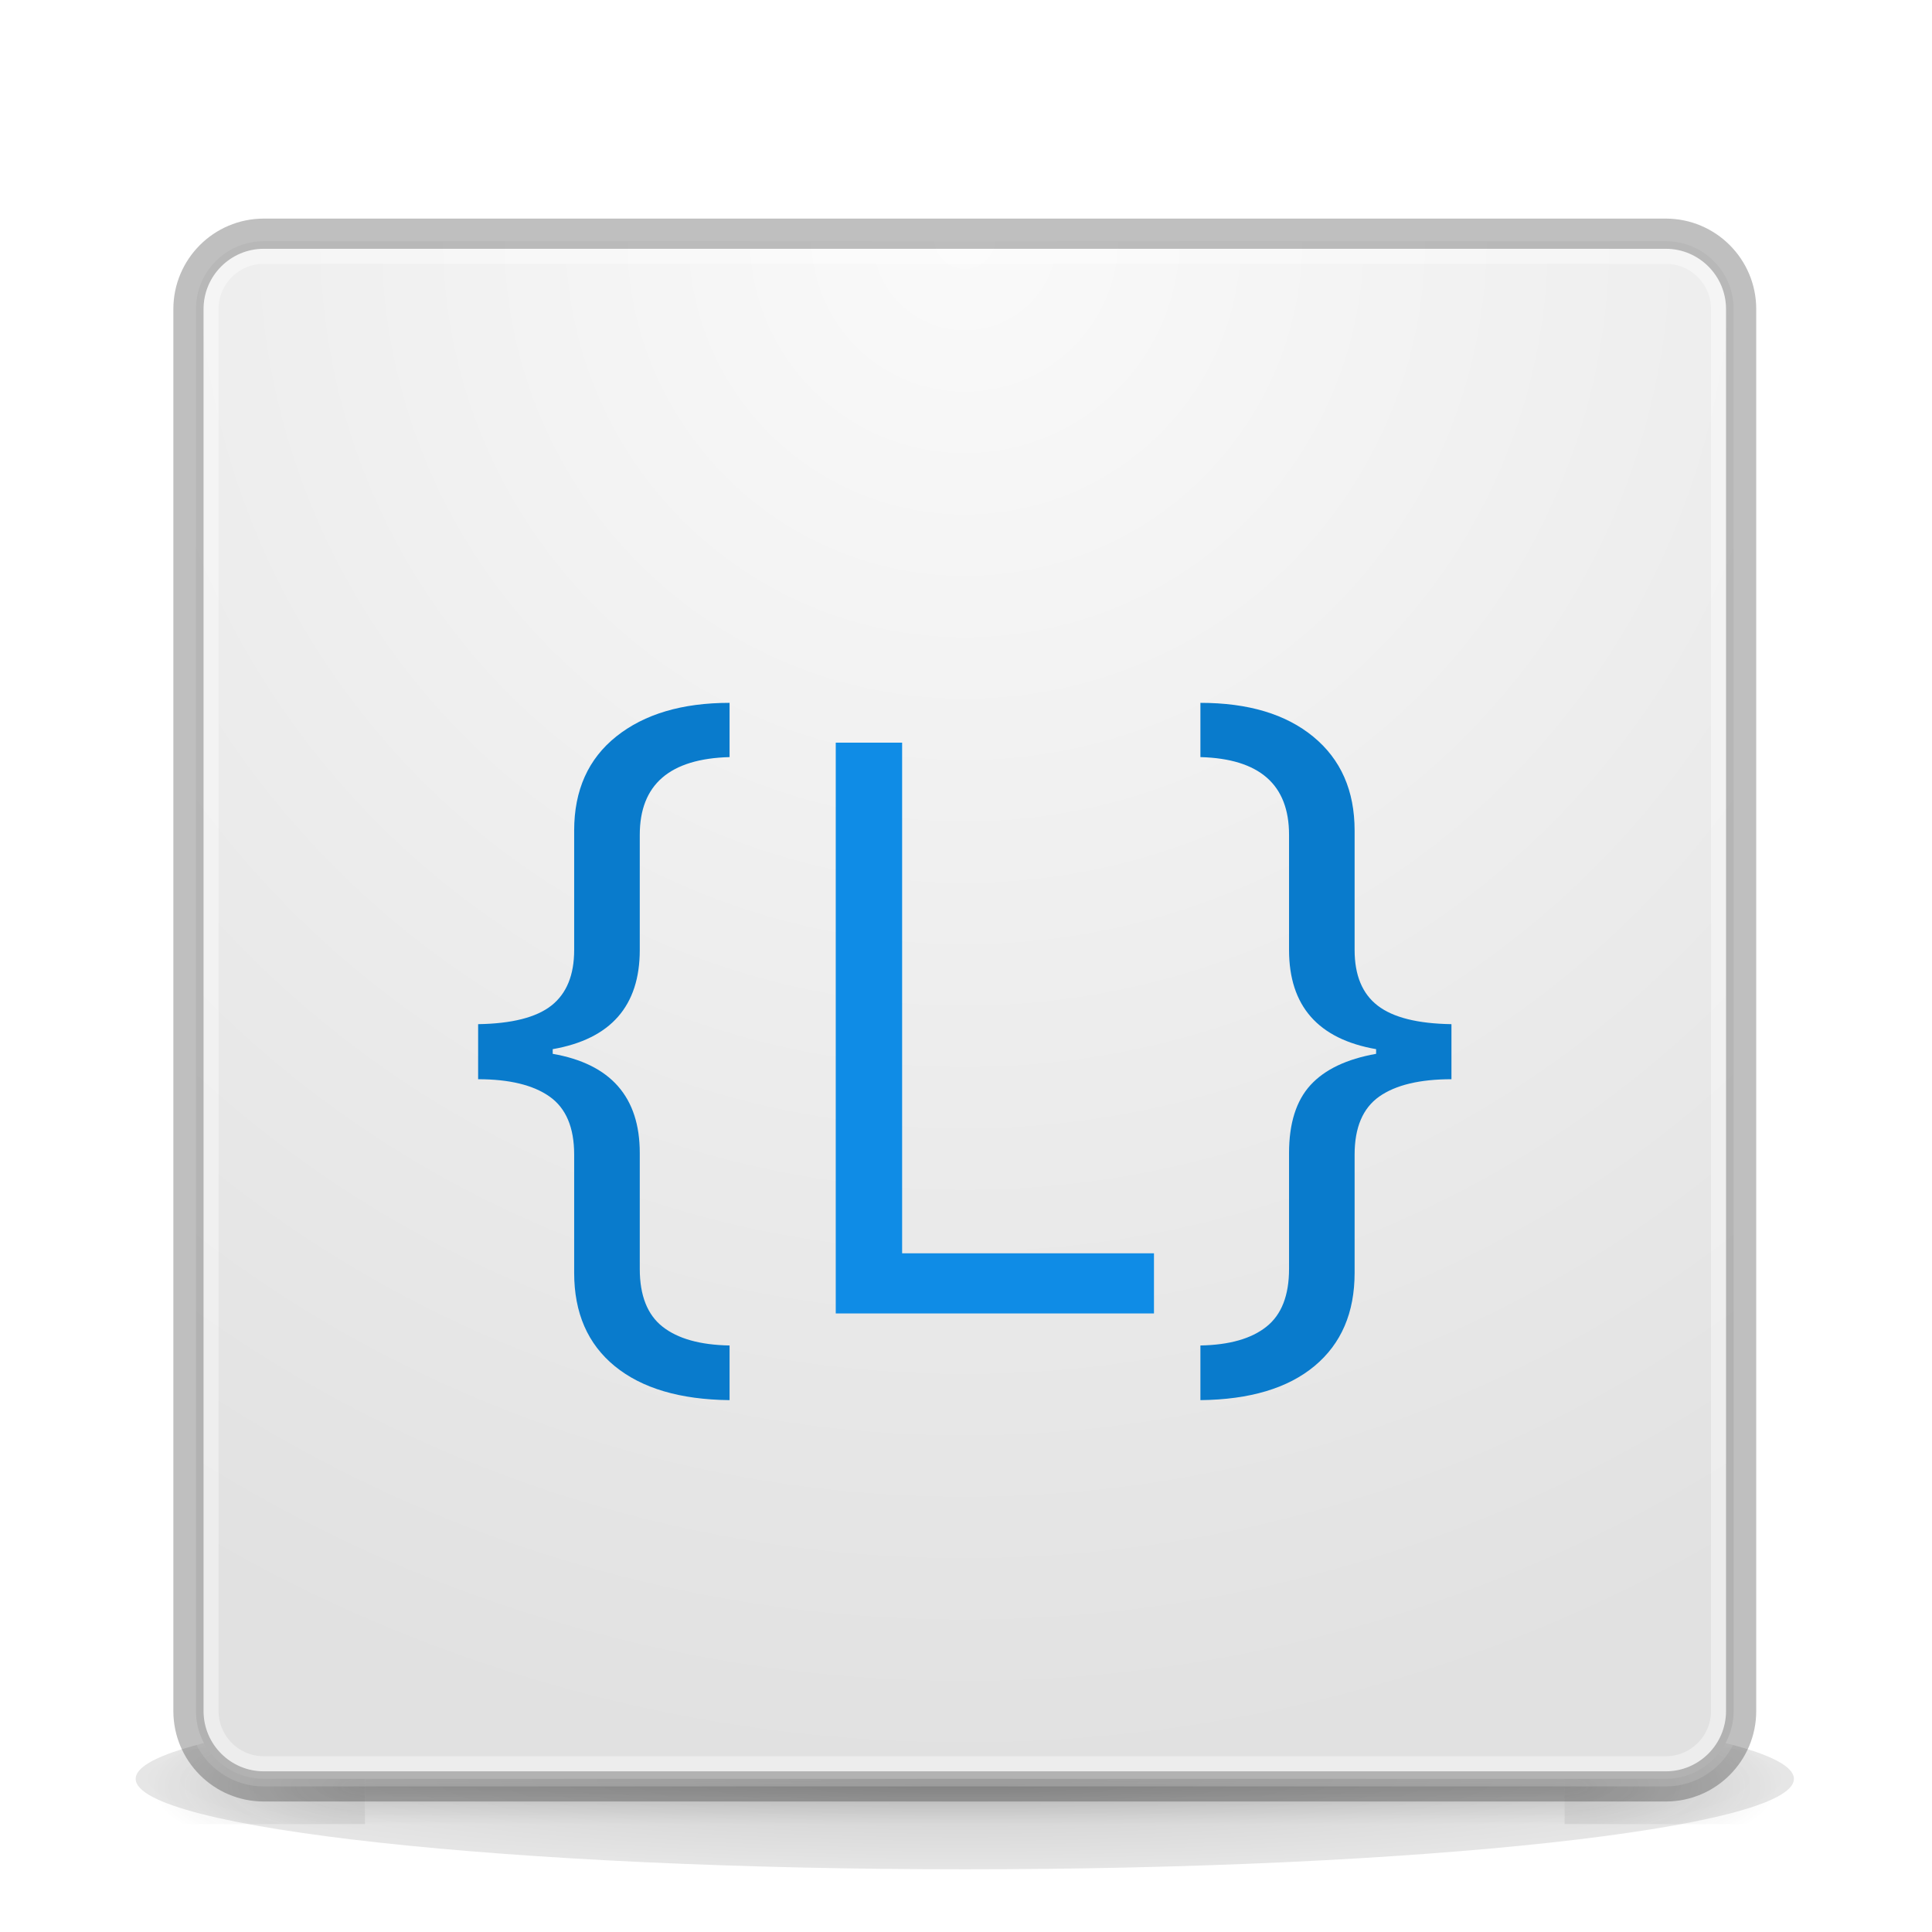
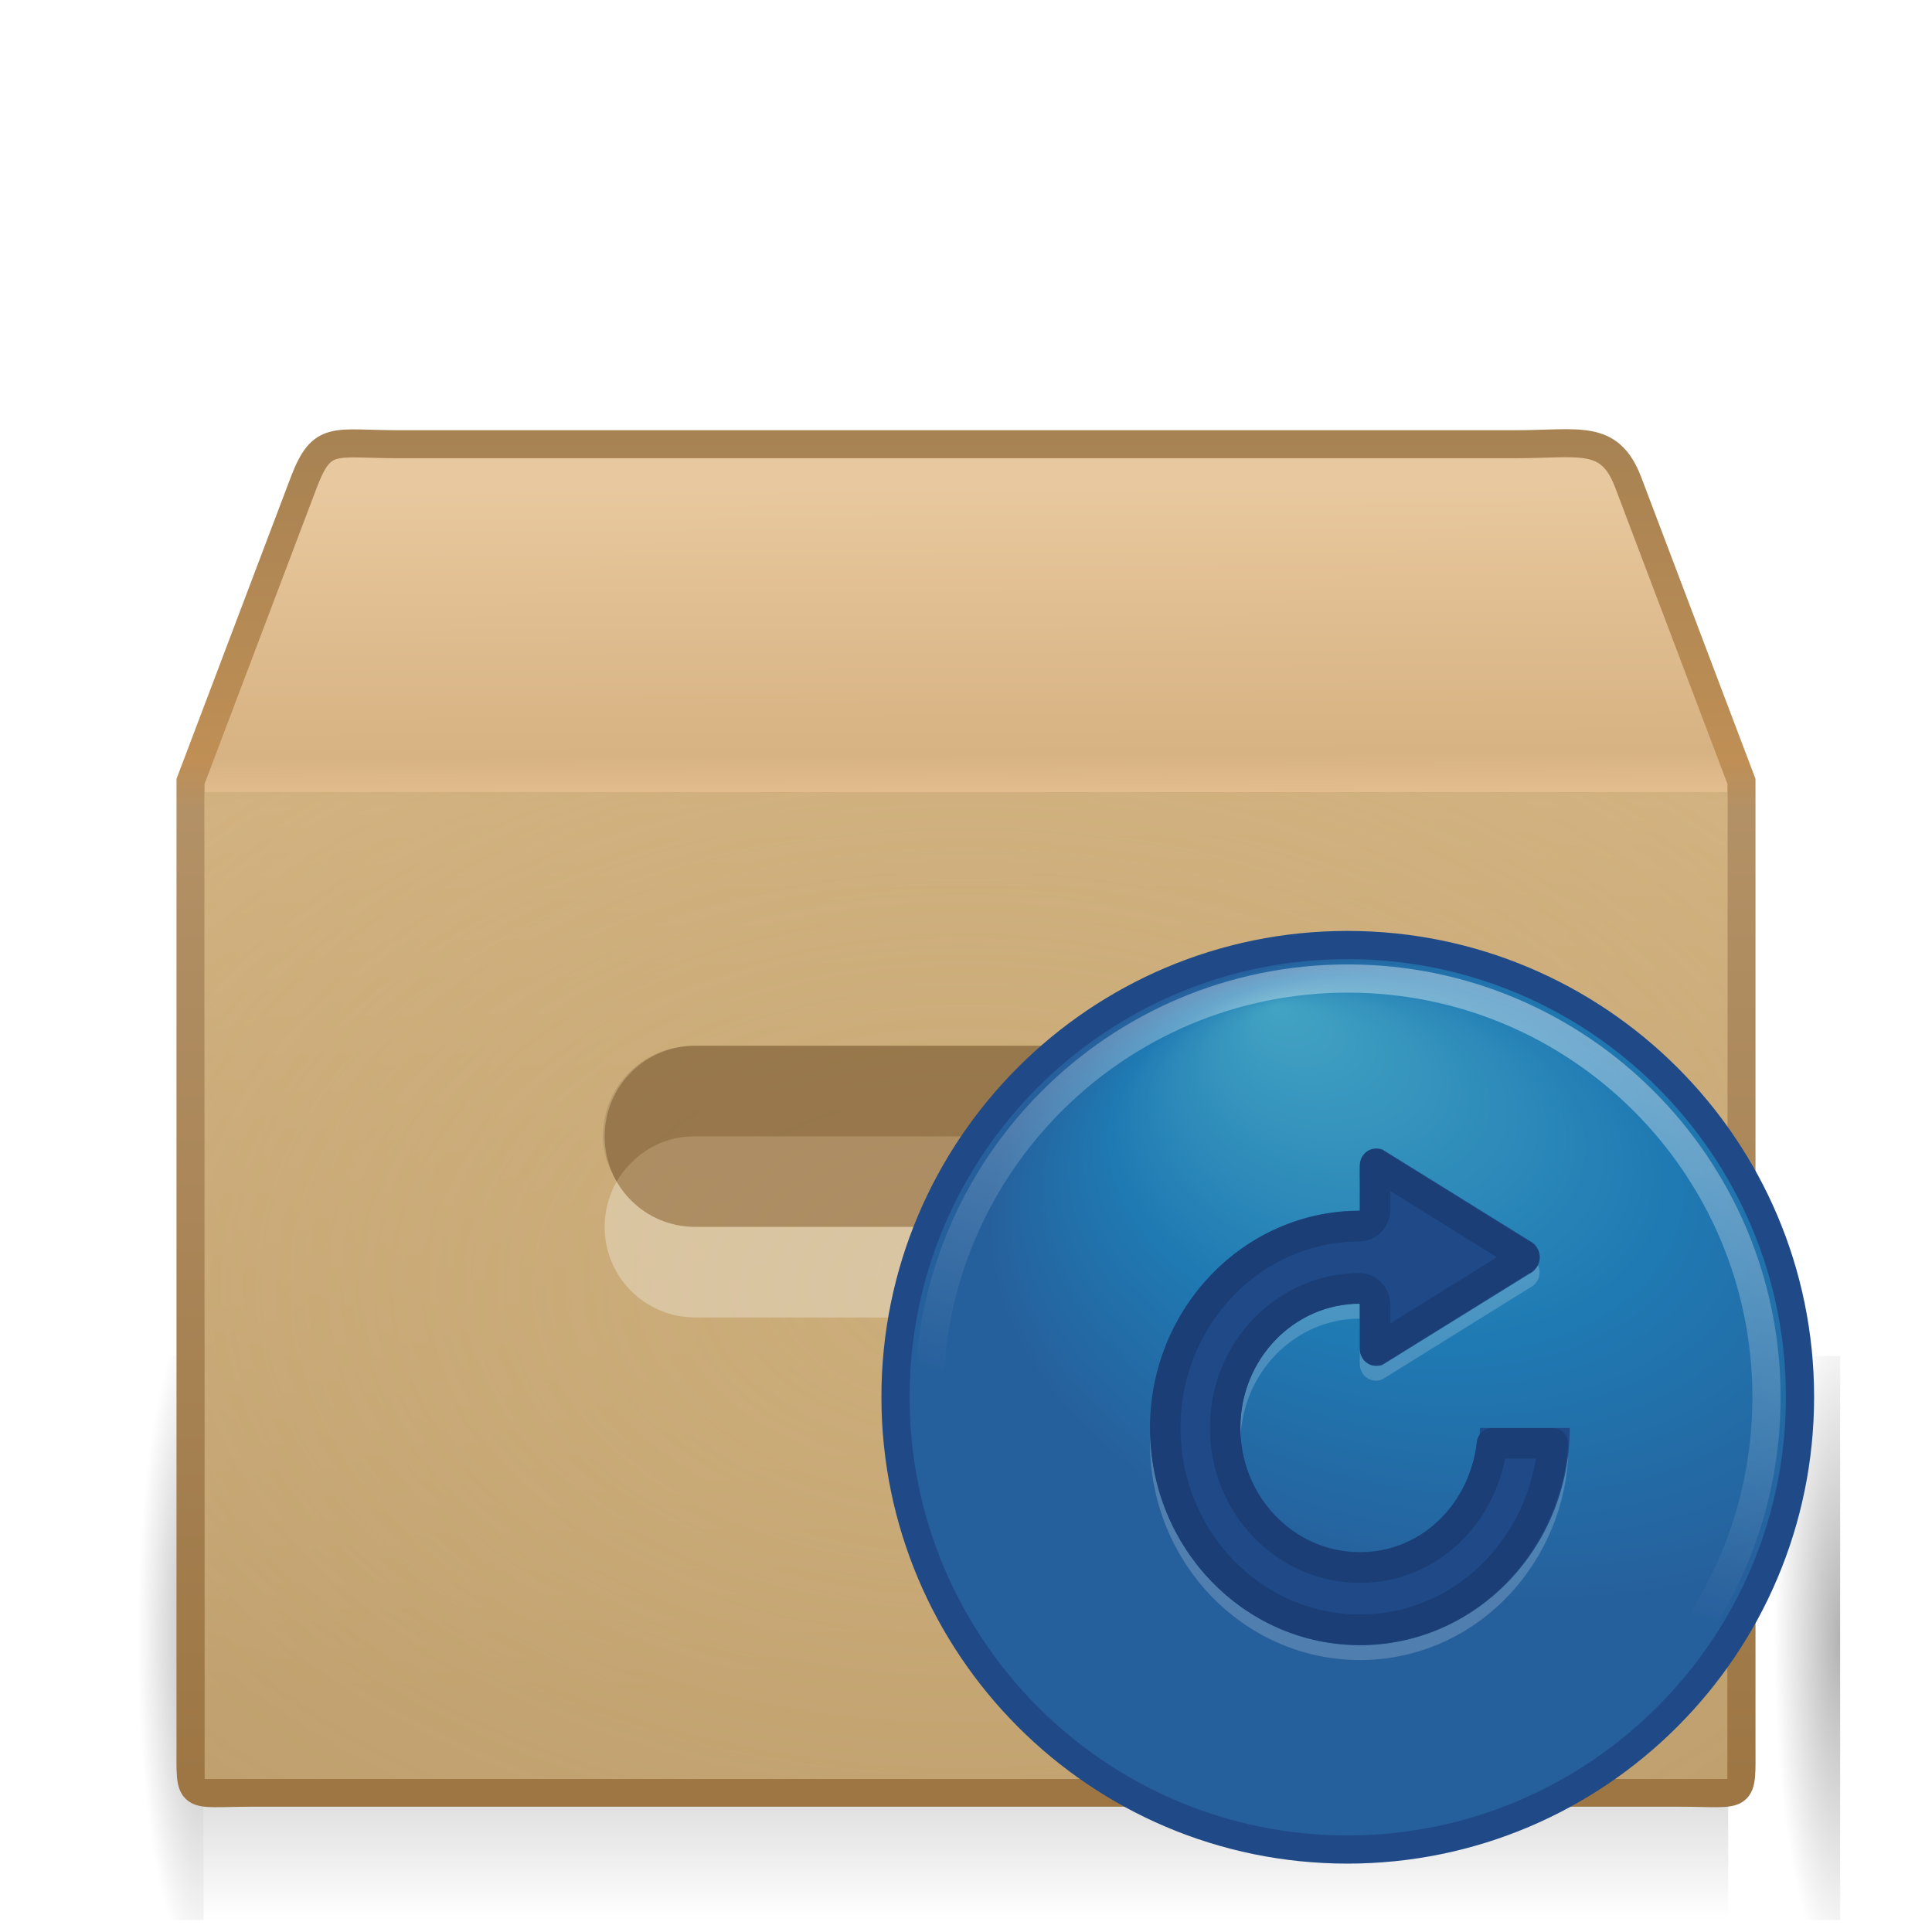
- <svg xmlns="http://www.w3.org/2000/svg" width="100%" height="100%" viewBox="0 0 48 48" version="1.1" xml:space="preserve" style="fill-rule:evenodd;clip-rule:evenodd;stroke-linecap:round;stroke-linejoin:round;">
-   <rect x="0" y="0" width="48" height="48" style="fill:none;" />
-   <g>
-     <g>
-       <path d="M44.569,44.195c-0.002,1.233 -9.3,2.247 -20.599,2.247c-11.299,0 -20.597,-1.014 -20.599,-2.247l0,0c0,-1.233 9.299,-2.247 20.599,-2.247c11.3,0 20.599,1.014 20.599,2.247l0,0Z" style="fill:url(#_Radial1);fill-rule:nonzero;" />
-       <g opacity="0.4">
-         <rect x="38.872" y="43.446" width="5.322" height="1.873" style="fill:url(#_Radial2);" />
-         <rect x="3.745" y="43.446" width="5.322" height="1.873" style="fill:url(#_Radial3);" />
-         <rect x="9.068" y="43.446" width="29.805" height="1.873" style="fill:url(#_Linear4);" />
+ <svg xmlns="http://www.w3.org/2000/svg" style="isolation:isolate" viewBox="0 0 128 128" width="128" height="128">
+   <defs>
+     <clipPath id="_clipPath_dFczYKQ8ZQGORPXOfC5prvewBWl58MlQ">
+       <rect width="128" height="128" />
+     </clipPath>
+   </defs>
+   <g clip-path="url(#_clipPath_dFczYKQ8ZQGORPXOfC5prvewBWl58MlQ)">
+     <g id="software-properties">
+       <g id="layer1">
+         <g id="g3305" style="opacity:0.3;">
+           <radialGradient id="_rgradient_0" fx="0%" fy="50%" cx="0%" cy="50%" r="59.204%">
+             <stop offset="0%" stop-opacity="1" style="stop-color:rgb(0,0,0)" />
+             <stop offset="100%" stop-opacity="0" style="stop-color:rgb(0,0,0)" />
+           </radialGradient>
+           <rect x="6.085" y="89.841" width="7.399" height="37.365" transform="matrix(-1,0,0,-1,19.569,217.047)" fill="url(#_rgradient_0)" />
+           <linearGradient id="_lgradient_0" x1="24.149%" y1="100.002%" x2="24.149%" y2="-0.003%">
+             <stop offset="0%" stop-opacity="0" style="stop-color:rgb(0,0,0)" />
+             <stop offset="50%" stop-opacity="1" style="stop-color:rgb(0,0,0)" />
+             <stop offset="100%" stop-opacity="0" style="stop-color:rgb(0,0,0)" />
+           </linearGradient>
+           <rect x="13.484" y="89.841" width="101.012" height="37.365" transform="matrix(1,0,0,1,0,0)" fill="url(#_lgradient_0)" />
+           <radialGradient id="_rgradient_1" fx="0%" fy="50%" cx="0%" cy="50%" r="59.204%">
+             <stop offset="0%" stop-opacity="1" style="stop-color:rgb(0,0,0)" />
+             <stop offset="100%" stop-opacity="0" style="stop-color:rgb(0,0,0)" />
+           </radialGradient>
+           <rect x="114.516" y="89.841" width="7.399" height="37.365" transform="matrix(-1,0,0,-1,236.431,217.047)" fill="url(#_rgradient_1)" />
+         </g>
+         <linearGradient id="_lgradient_1" x1="54.288%" y1="0.51%" x2="54.832%" y2="95.159%">
+           <stop offset="2.174%" stop-opacity="1" style="stop-color:rgb(232,200,158)" />
+           <stop offset="23.478%" stop-opacity="1" style="stop-color:rgb(215,178,130)" />
+           <stop offset="27.391%" stop-opacity="1" style="stop-color:rgb(230,192,144)" />
+           <stop offset="97.391%" stop-opacity="1" style="stop-color:rgb(159,122,74)" />
+         </linearGradient>
+         <linearGradient id="_lgradient_2" x1="29.184%" y1="-1.38%" x2="29.184%" y2="101.498%">
+           <stop offset="0%" stop-opacity="1" style="stop-color:rgb(167,130,83)" />
+           <stop offset="23.913%" stop-opacity="1" style="stop-color:rgb(191,143,85)" />
+           <stop offset="27.391%" stop-opacity="1" style="stop-color:rgb(179,145,102)" />
+           <stop offset="98.261%" stop-opacity="1" style="stop-color:rgb(157,118,68)" />
+         </linearGradient>
+         <path d=" M 26.436 29.431 L 100.359 29.431 C 104.674 29.431 106.616 28.72 107.856 31.913 L 115.378 51.773 L 115.378 115.505 C 115.378 119.361 115.636 118.772 111.321 118.772 L 32.449 118.772 L 16.679 118.772 C 12.364 118.772 12.622 119.361 12.622 115.505 L 12.622 51.773 L 20.144 31.913 C 21.349 28.784 22.121 29.431 26.436 29.431 Z " fill="url(#_lgradient_1)" vector-effect="non-scaling-stroke" stroke-width="1.857" stroke="url(#_lgradient_2)" stroke-linejoin="miter" stroke-linecap="round" stroke-miterlimit="4" />
+         <radialGradient id="_rgradient_2" fx="50%" fy="50%" cx="50%" cy="50%" r="270%">
+           <stop offset="0%" stop-opacity="1" style="stop-color:rgb(203,173,122)" />
+           <stop offset="100%" stop-opacity="0" style="stop-color:rgb(203,174,125)" />
+         </radialGradient>
+         <rect x="13.558" y="52.477" width="100.884" height="65.388" transform="matrix(1,0,0,1,0,0)" fill="url(#_rgradient_2)" />
+         <g opacity="0.505">
+           <linearGradient id="_lgradient_3" x1="50%" y1="62.271%" x2="115.231%" y2="115.648%">
+             <stop offset="0%" stop-opacity="0" style="stop-color:rgb(255,255,255)" />
+             <stop offset="100%" stop-opacity="0" style="stop-color:rgb(255,255,255)" />
+           </linearGradient>
+           <path d=" M 28.786 31.946 L 98.085 31.946 C 102.131 31.946 104.634 33.327 106.329 37.124 L 112.165 53.06 L 112.165 110.514 C 112.165 114.14 110.113 115.966 106.068 115.966 L 21.531 115.966 C 17.485 115.966 15.835 113.958 15.835 110.332 L 15.835 53.06 L 21.483 36.782 C 22.613 33.84 24.74 31.946 28.786 31.946 Z " fill="none" vector-effect="non-scaling-stroke" stroke-width="1.386" stroke="url(#_lgradient_3)" stroke-linejoin="miter" stroke-linecap="butt" stroke-miterlimit="4" />
+         </g>
+         <g opacity="0.3">
+           <linearGradient id="_lgradient_4" x1="-1.22%" y1="0%" x2="101.22%" y2="0%">
+             <stop offset="0%" stop-opacity="0" style="stop-color:rgb(255,255,255)" />
+             <stop offset="16.682%" stop-opacity="1" style="stop-color:rgb(255,255,255)" />
+             <stop offset="83.238%" stop-opacity="1" style="stop-color:rgb(255,255,255)" />
+             <stop offset="100%" stop-opacity="0" style="stop-color:rgb(255,255,255)" />
+           </linearGradient>
+           <line x1="12.624" y1="51.542" x2="115.376" y2="51.542" vector-effect="non-scaling-stroke" stroke-width="1.868" stroke="url(#_lgradient_4)" stroke-linejoin="miter" stroke-linecap="square" stroke-miterlimit="4" />
+         </g>
      </g>
-       <path d="M43.071,7.678c0,-0.93 -0.755,-1.685 -1.685,-1.685l-34.832,0c-0.93,0 -1.685,0.755 -1.685,1.685l0,34.831c0,0.931 0.755,1.686 1.685,1.686l34.832,0c0.93,0 1.685,-0.755 1.685,-1.686l0,-34.831Z" style="fill:url(#_Radial5);" />
-       <path d="M42.884,7.679c0,-0.827 -0.671,-1.499 -1.498,-1.499l-34.832,0c-0.827,0 -1.498,0.672 -1.498,1.499l0,34.831c0,0.827 0.671,1.498 1.498,1.498l34.832,0c0.827,0 1.498,-0.671 1.498,-1.498l0,-34.831Z" style="fill:none;stroke:url(#_Linear6);stroke-width:0.75px;" />
-       <path d="M42.884,7.679c0,-0.827 -0.671,-1.499 -1.498,-1.499l-34.832,0c-0.827,0 -1.498,0.672 -1.498,1.499l0,34.831c0,0.827 0.671,1.498 1.498,1.498l34.832,0c0.827,0 1.498,-0.671 1.498,-1.498l0,-34.831Z" style="fill:none;" />
-       <path d="M43.258,7.679c0,-1.034 -0.839,-1.873 -1.872,-1.873l-34.832,0c-1.033,0 -1.872,0.839 -1.872,1.873l0,34.831c0,1.034 0.839,1.873 1.872,1.873l34.832,0c1.033,0 1.872,-0.839 1.872,-1.873l0,-34.831Z" style="fill:none;stroke:#000;stroke-opacity:0.25;stroke-width:0.75px;stroke-linecap:butt;stroke-linejoin:miter;" />
-       <path d="M43.258,7.679c0,-1.034 -0.839,-1.873 -1.872,-1.873l-34.832,0c-1.033,0 -1.872,0.839 -1.872,1.873l0,34.831c0,1.034 0.839,1.873 1.872,1.873l34.832,0c1.033,0 1.872,-0.839 1.872,-1.873l0,-34.831Z" style="fill:none;" />
+       <g opacity="0.3">
+         <path d=" M 46.06 75.285 L 82.06 75.285 C 85.384 75.285 88.06 77.961 88.06 81.285 C 88.06 84.609 85.384 87.285 82.06 87.285 L 46.06 87.285 C 42.736 87.285 40.06 84.609 40.06 81.285 C 40.06 77.961 42.736 75.285 46.06 75.285 Z " fill="rgb(255,255,255)" />
+       </g>
+       <g opacity="0.8">
+         <path d=" M 46.06 69.285 L 82.06 69.285 C 85.384 69.285 88.06 71.961 88.06 75.285 C 88.06 78.609 85.384 81.285 82.06 81.285 L 46.06 81.285 C 42.736 81.285 40.06 78.609 40.06 75.285 C 40.06 71.961 42.736 69.285 46.06 69.285 Z " fill="rgb(141,103,56)" fill-opacity="0.737" />
+       </g>
+       <g opacity="0.1">
+         <path d=" M 45.94 69.285 C 42.616 69.285 39.94 71.961 39.94 75.285 C 39.94 76.403 40.326 77.39 40.854 78.285 C 41.897 76.52 43.735 75.285 45.94 75.285 L 81.94 75.285 C 84.146 75.285 85.984 76.52 87.026 78.285 C 87.555 77.39 87.94 76.403 87.94 75.285 C 87.94 71.961 85.264 69.285 81.94 69.285 L 45.94 69.285 Z " fill="rgb(0,0,0)" />
+       </g>
+       <g id="g6811">
+         <radialGradient id="_rgradient_3" fx="31.843%" fy="9.593%" cx="50%" cy="50%" r="50%" gradientTransform="matrix(1.431582 0.06163954 0.09953116 0.956718 -0.04614021 -0.04487365)">
+           <stop offset="0%" stop-opacity="1" style="stop-color:rgb(67,163,195)" />
+           <stop offset="42.174%" stop-opacity="1" style="stop-color:rgb(31,122,179)" />
+           <stop offset="75.128%" stop-opacity="1" style="stop-color:rgb(38,96,156)" />
+         </radialGradient>
+         <path d=" M 89.269 62.61 C 72.732 62.61 59.33 76.012 59.33 92.549 C 59.33 109.085 72.732 122.535 89.269 122.535 C 105.805 122.535 119.255 109.085 119.255 92.549 C 119.255 76.012 105.805 62.61 89.269 62.61 Z " fill="url(#_rgradient_3)" vector-effect="non-scaling-stroke" stroke-width="1.868" stroke="rgb(32,74,135)" stroke-linejoin="round" stroke-linecap="round" stroke-miterlimit="4" />
+         <g opacity="0.4">
+           <linearGradient id="_lgradient_5" x1="36.957%" y1="58.695%" x2="56.843%" y2="-2.776%">
+             <stop offset="0%" stop-opacity="0" style="stop-color:rgb(255,255,255)" />
+             <stop offset="100%" stop-opacity="1" style="stop-color:rgb(255,255,255)" />
+           </linearGradient>
+           <path d=" M 117.035 92.571 C 117.035 107.894 104.613 120.315 89.293 120.315 C 73.97 120.315 61.549 107.894 61.549 92.571 C 61.549 77.25 73.97 64.83 89.293 64.83 C 104.613 64.83 117.035 77.25 117.035 92.571 L 117.035 92.571 Z " fill="none" vector-effect="non-scaling-stroke" stroke-width="1.869" stroke="url(#_lgradient_5)" stroke-linejoin="miter" stroke-linecap="butt" stroke-miterlimit="4" />
+         </g>
+       </g>
    </g>
-     <path d="M15.895,28.646l0,2.881c0,0.659 0.189,1.138 0.567,1.435c0.379,0.298 0.933,0.453 1.664,0.466l0,1.358c-1.229,-0.013 -2.179,-0.294 -2.852,-0.844c-0.672,-0.55 -1.009,-1.322 -1.009,-2.318l0,-2.939c0,-0.673 -0.203,-1.153 -0.611,-1.441c-0.407,-0.287 -0.999,-0.431 -1.775,-0.431l0,-1.368c0.841,-0.013 1.449,-0.168 1.824,-0.465c0.375,-0.298 0.562,-0.757 0.562,-1.378l0,-2.968c0,-1.002 0.35,-1.782 1.048,-2.338c0.698,-0.556 1.636,-0.834 2.813,-0.834l0,1.348c-1.487,0.039 -2.231,0.683 -2.231,1.931l0,2.861c0,1.39 -0.721,2.212 -2.163,2.464l0,0.116c1.442,0.252 2.163,1.074 2.163,2.464Z" style="fill:#097bcc;fill-rule:nonzero;" />
-     <path d="M28.67,32.632l-7.906,0l0,-14.181l1.649,0l0,12.687l6.257,0l0,1.494Z" style="fill:#0f8ce6;fill-rule:nonzero;" />
-     <path d="M34.189,26.182l0,-0.116c-1.442,-0.252 -2.163,-1.074 -2.163,-2.464l0,-2.861c0,-1.248 -0.734,-1.892 -2.202,-1.931l0,-1.348c1.19,0 2.126,0.281 2.808,0.844c0.682,0.563 1.023,1.339 1.023,2.328l0,2.968c0,0.627 0.191,1.088 0.573,1.382c0.381,0.295 0.992,0.448 1.833,0.461l0,1.368c-0.789,0 -1.387,0.144 -1.795,0.431c-0.407,0.288 -0.611,0.768 -0.611,1.441l0,2.939c0,0.989 -0.331,1.76 -0.994,2.313c-0.663,0.553 -1.609,0.836 -2.837,0.849l0,-1.358c0.718,-0.013 1.264,-0.168 1.639,-0.466c0.375,-0.297 0.563,-0.776 0.563,-1.435l0,-2.881c0,-0.737 0.178,-1.3 0.533,-1.688c0.356,-0.388 0.899,-0.646 1.63,-0.776Z" style="fill:#097bcc;fill-rule:nonzero;" />
+     <g id="view-refresh">
+       <g opacity="0.19">
+         <path d=" M 91.159 78.123 C 91.133 78.123 91.097 78.141 91.097 78.252 L 91.097 81.208 C 91.082 81.742 90.62 82.221 90.104 82.236 C 82.982 82.236 77.201 88.226 77.201 95.604 C 77.201 102.982 82.982 108.972 90.104 108.972 C 96.887 108.972 102.371 103.52 102.883 96.632 L 98.851 96.632 C 98.333 101.243 94.69 104.859 90.104 104.859 C 85.166 104.859 81.171 100.72 81.171 95.604 C 81.171 90.489 85.166 86.35 90.104 86.35 C 90.62 86.365 91.082 86.844 91.097 87.378 L 91.097 90.334 C 91.097 90.445 91.133 90.463 91.159 90.463 L 100.774 84.486 C 101.261 84.289 100.774 84.1 100.774 84.1 L 91.159 78.123 Z " fill="none" vector-effect="non-scaling-stroke" stroke-width="2.021" stroke="rgb(255,255,255)" stroke-linejoin="round" stroke-linecap="round" stroke-miterlimit="4" />
+       </g>
+       <g opacity="0.03">
+         <path d=" M 91.035 79.373 L 91.035 80.401 C 91.048 81.907 89.991 83.195 88.553 83.422 C 88.265 83.464 88.027 83.614 87.747 83.679 C 88.582 83.569 89.422 83.838 90.052 84.417 C 90.681 84.995 91.04 85.827 91.035 86.699 L 91.035 88.306 L 98.231 83.871 L 91.035 79.373 Z  M 86.94 83.936 C 84.763 84.628 82.906 85.921 81.543 87.727 C 82.901 85.952 84.802 84.613 86.94 83.936 Z  M 81.543 87.727 C 80.101 89.638 79.124 91.966 79.124 94.604 C 79.124 100.919 84.008 105.979 90.104 105.979 C 95.16 105.979 99.172 102.414 100.464 97.625 L 100.34 97.625 C 99.033 102.32 95.036 105.851 90.104 105.851 C 84.14 105.851 79.248 100.783 79.248 94.604 C 79.248 91.998 80.089 89.629 81.543 87.727 Z " fill="none" vector-effect="non-scaling-stroke" stroke-width="2.021" stroke="rgb(0,0,0)" stroke-linejoin="miter" stroke-linecap="butt" stroke-miterlimit="4" />
+       </g>
+       <path d=" M 91.159 76.095 C 90.561 76.095 90.104 76.616 90.104 77.252 L 90.104 80.208 C 82.43 80.208 76.208 86.653 76.208 94.604 C 76.208 102.555 82.43 109 90.104 109 C 97.779 109 104 102.555 104 94.604 L 98.045 94.604 C 98.045 99.147 94.489 102.83 90.104 102.83 C 85.719 102.83 82.164 99.147 82.164 94.604 C 82.164 90.061 85.719 86.378 90.104 86.378 L 90.104 89.334 C 90.104 89.97 90.561 90.491 91.159 90.491 C 91.308 90.491 91.463 90.485 91.593 90.427 L 101.332 84.386 C 101.721 84.211 102.015 83.77 102.015 83.293 C 102.015 82.816 101.721 82.375 101.332 82.2 L 91.593 76.159 C 91.463 76.101 91.308 76.095 91.159 76.095 Z " fill="rgb(32,74,135)" />
+       <path d=" M 91.159 77.123 C 91.133 77.123 91.097 77.141 91.097 77.252 L 91.097 80.208 C 91.082 80.742 90.62 81.221 90.104 81.236 C 82.982 81.236 77.201 87.226 77.201 94.604 C 77.201 101.982 82.982 107.972 90.104 107.972 C 96.887 107.972 102.371 102.52 102.883 95.632 L 98.851 95.632 C 98.333 100.243 94.69 103.859 90.104 103.859 C 85.166 103.859 81.171 99.72 81.171 94.604 C 81.171 89.489 85.166 85.35 90.104 85.35 C 90.62 85.365 91.082 85.844 91.097 86.378 L 91.097 89.334 C 91.097 89.445 91.133 89.463 91.159 89.463 L 100.774 83.486 C 101.261 83.289 100.774 83.1 100.774 83.1 L 91.159 77.123 Z " fill="none" vector-effect="non-scaling-stroke" stroke-width="2.021" stroke="rgb(26,62,117)" stroke-linejoin="round" stroke-linecap="round" stroke-miterlimit="4" />
+     </g>
  </g>
-   <defs>
-     <radialGradient id="_Radial1" cx="0" cy="0" r="1" gradientUnits="userSpaceOnUse" gradientTransform="matrix(41.1985,0,0,4.49438,23.9701,44.1954)">
-       <stop offset="0" style="stop-color:#000;stop-opacity:0.2" />
-       <stop offset="1" style="stop-color:#000;stop-opacity:0" />
-     </radialGradient>
-     <radialGradient id="_Radial2" cx="0" cy="0" r="1" gradientUnits="userSpaceOnUse" gradientTransform="matrix(5.32234,0,0,1.87263,38.865,44.3827)">
-       <stop offset="0" style="stop-color:#181818;stop-opacity:0.4" />
-       <stop offset="1" style="stop-color:#181818;stop-opacity:0" />
-     </radialGradient>
-     <radialGradient id="_Radial3" cx="0" cy="0" r="1" gradientUnits="userSpaceOnUse" gradientTransform="matrix(5.32234,0,0,1.87263,9.07506,44.3827)">
-       <stop offset="0" style="stop-color:#181818;stop-opacity:0.4" />
-       <stop offset="1" style="stop-color:#181818;stop-opacity:0" />
-     </radialGradient>
-     <linearGradient id="_Linear4" x1="0" y1="0" x2="1" y2="0" gradientUnits="userSpaceOnUse" gradientTransform="matrix(5.12506e-15,-1.88022,1.88022,5.12506e-15,25.0964,45.3265)">
-       <stop offset="0" style="stop-color:#181818;stop-opacity:0" />
-       <stop offset="0.5" style="stop-color:#181818;stop-opacity:0.4" />
-       <stop offset="1" style="stop-color:#181818;stop-opacity:0" />
-     </linearGradient>
-     <radialGradient id="_Radial5" cx="0" cy="0" r="1" gradientUnits="userSpaceOnUse" gradientTransform="matrix(38.2022,0,0,38.2022,23.9701,5.88271)">
-       <stop offset="0" style="stop-color:#fafafa;stop-opacity:1" />
-       <stop offset="1" style="stop-color:#e1e1e1;stop-opacity:1" />
-     </radialGradient>
-     <linearGradient id="_Linear6" x1="0" y1="0" x2="1" y2="0" gradientUnits="userSpaceOnUse" gradientTransform="matrix(-1.43264e-17,0.0890879,-0.0890879,-1.43264e-17,0.0449439,0.000220366)">
-       <stop offset="0" style="stop-color:#fff;stop-opacity:1" />
-       <stop offset="0.03" style="stop-color:#fff;stop-opacity:0.23" />
-       <stop offset="0.96" style="stop-color:#fff;stop-opacity:0.16" />
-       <stop offset="1" style="stop-color:#fff;stop-opacity:0.39" />
-     </linearGradient>
-   </defs>
</svg>
